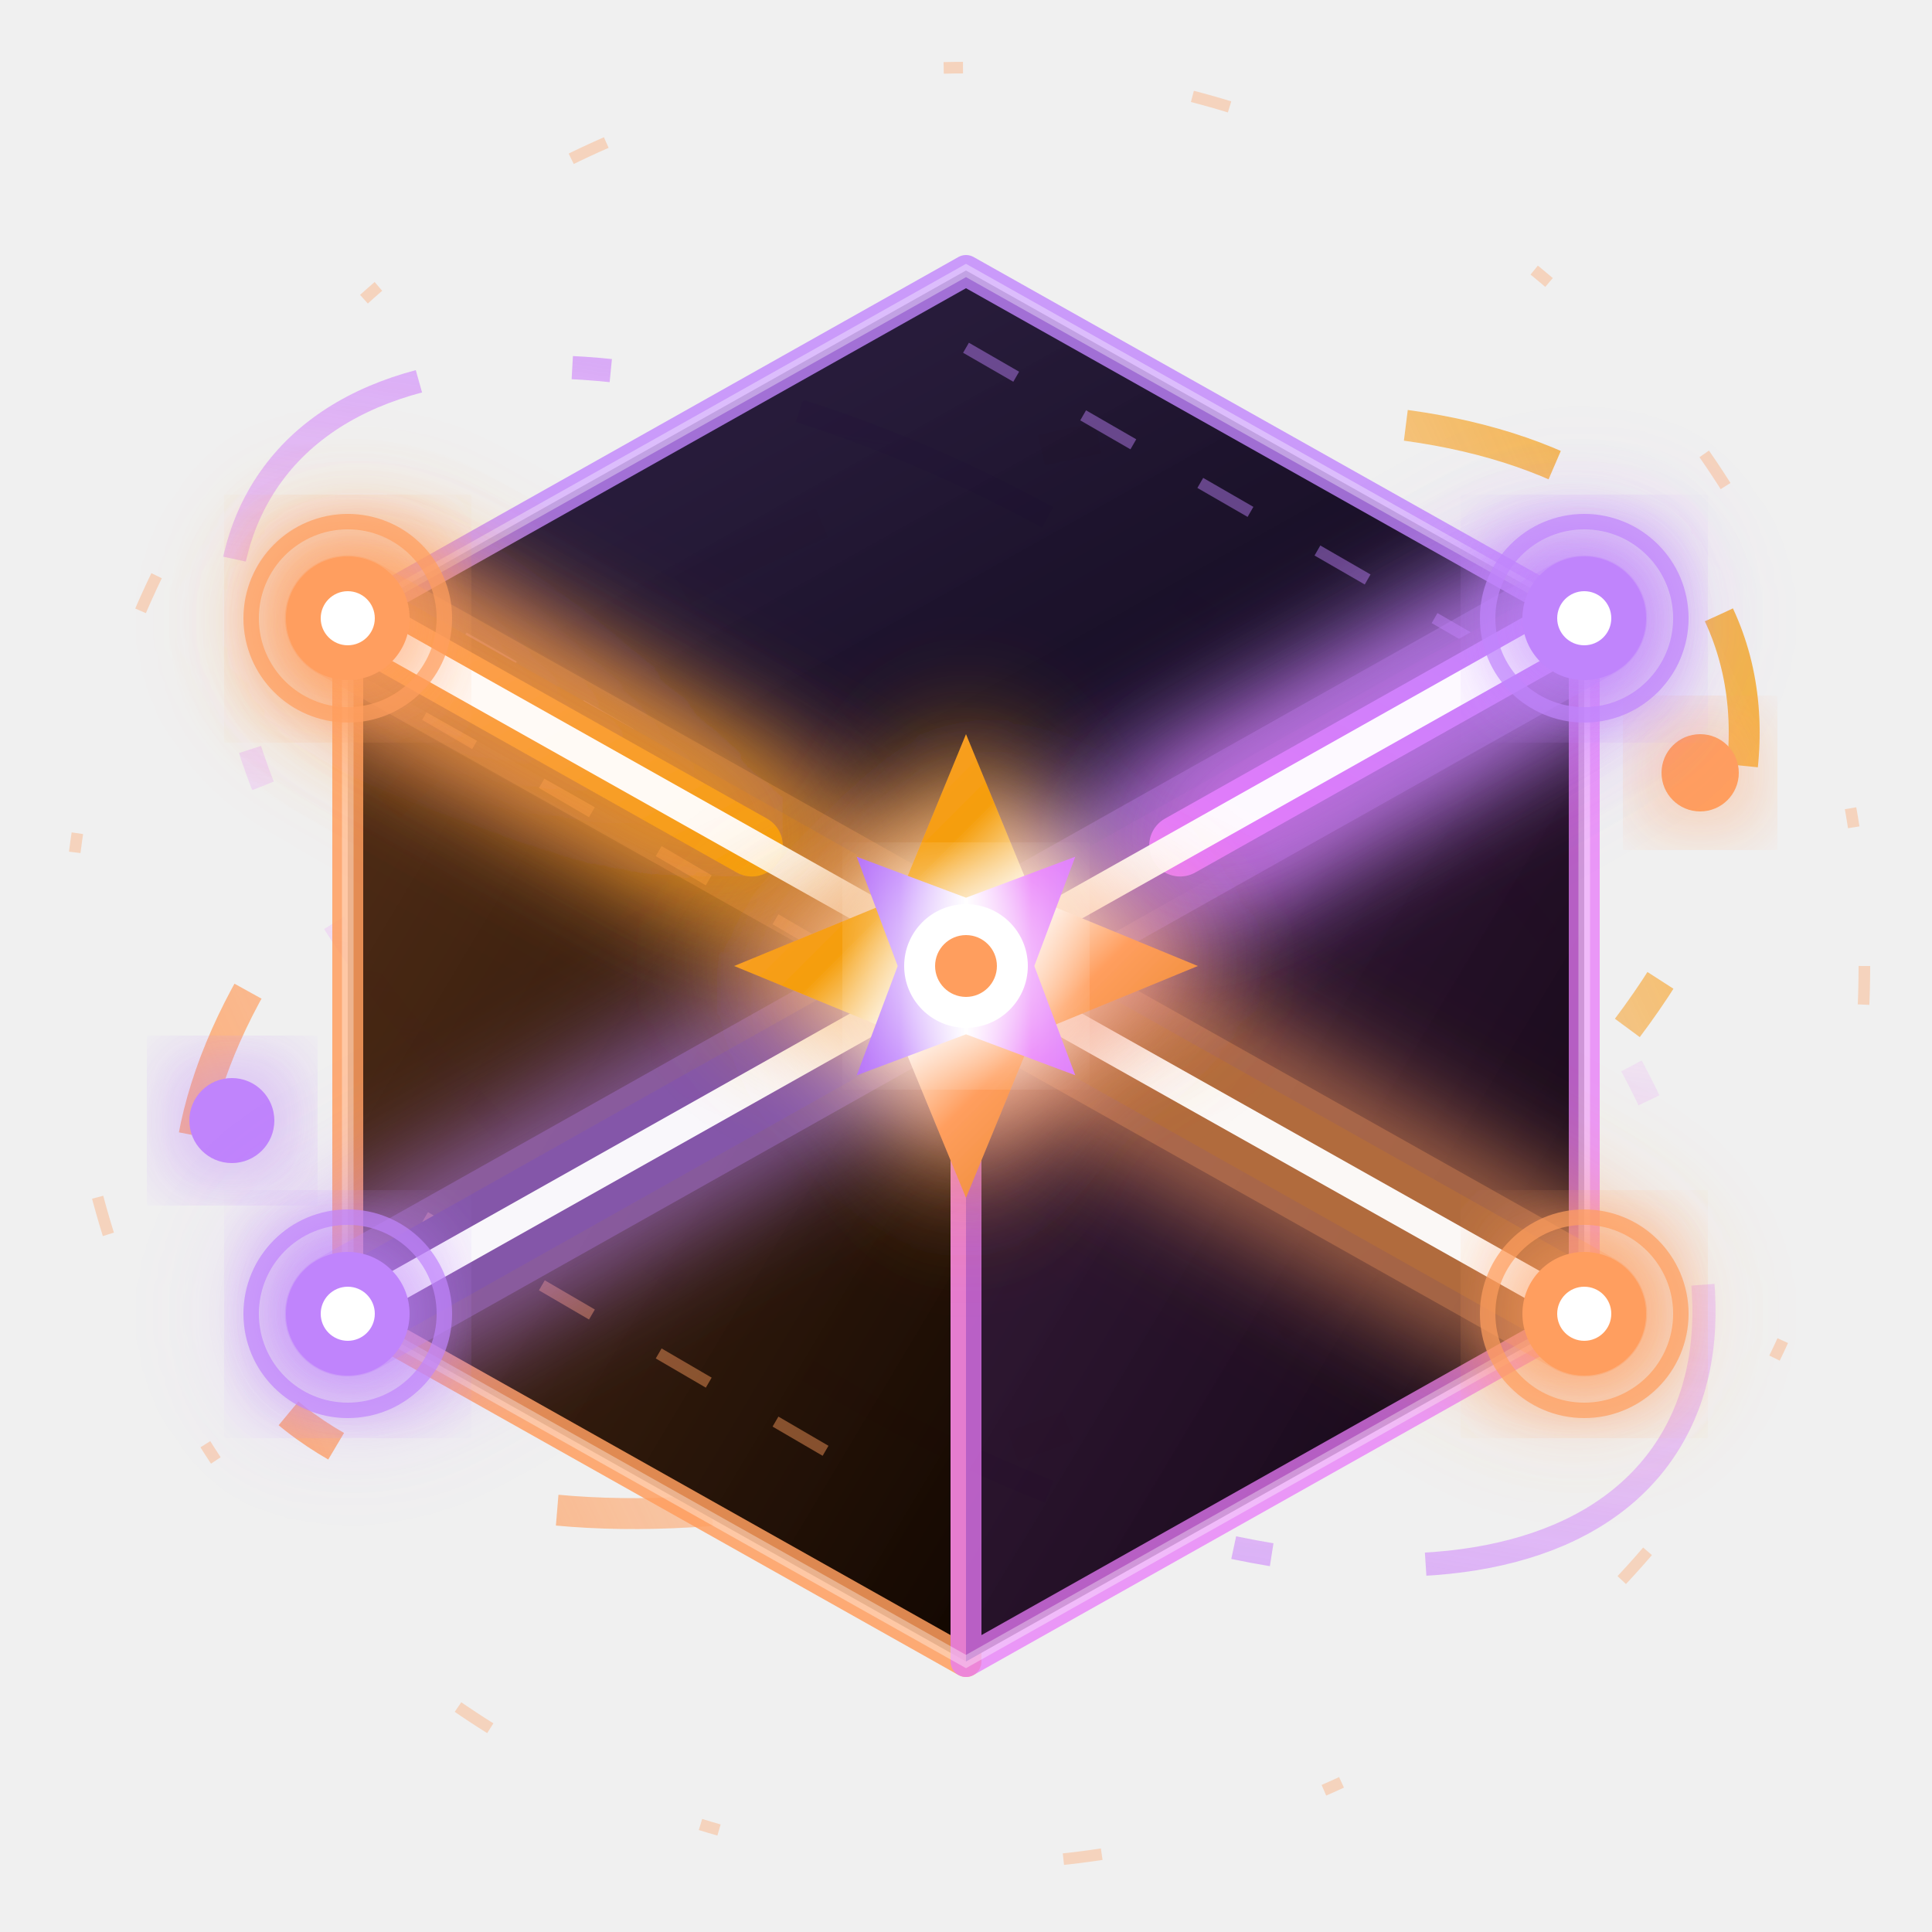
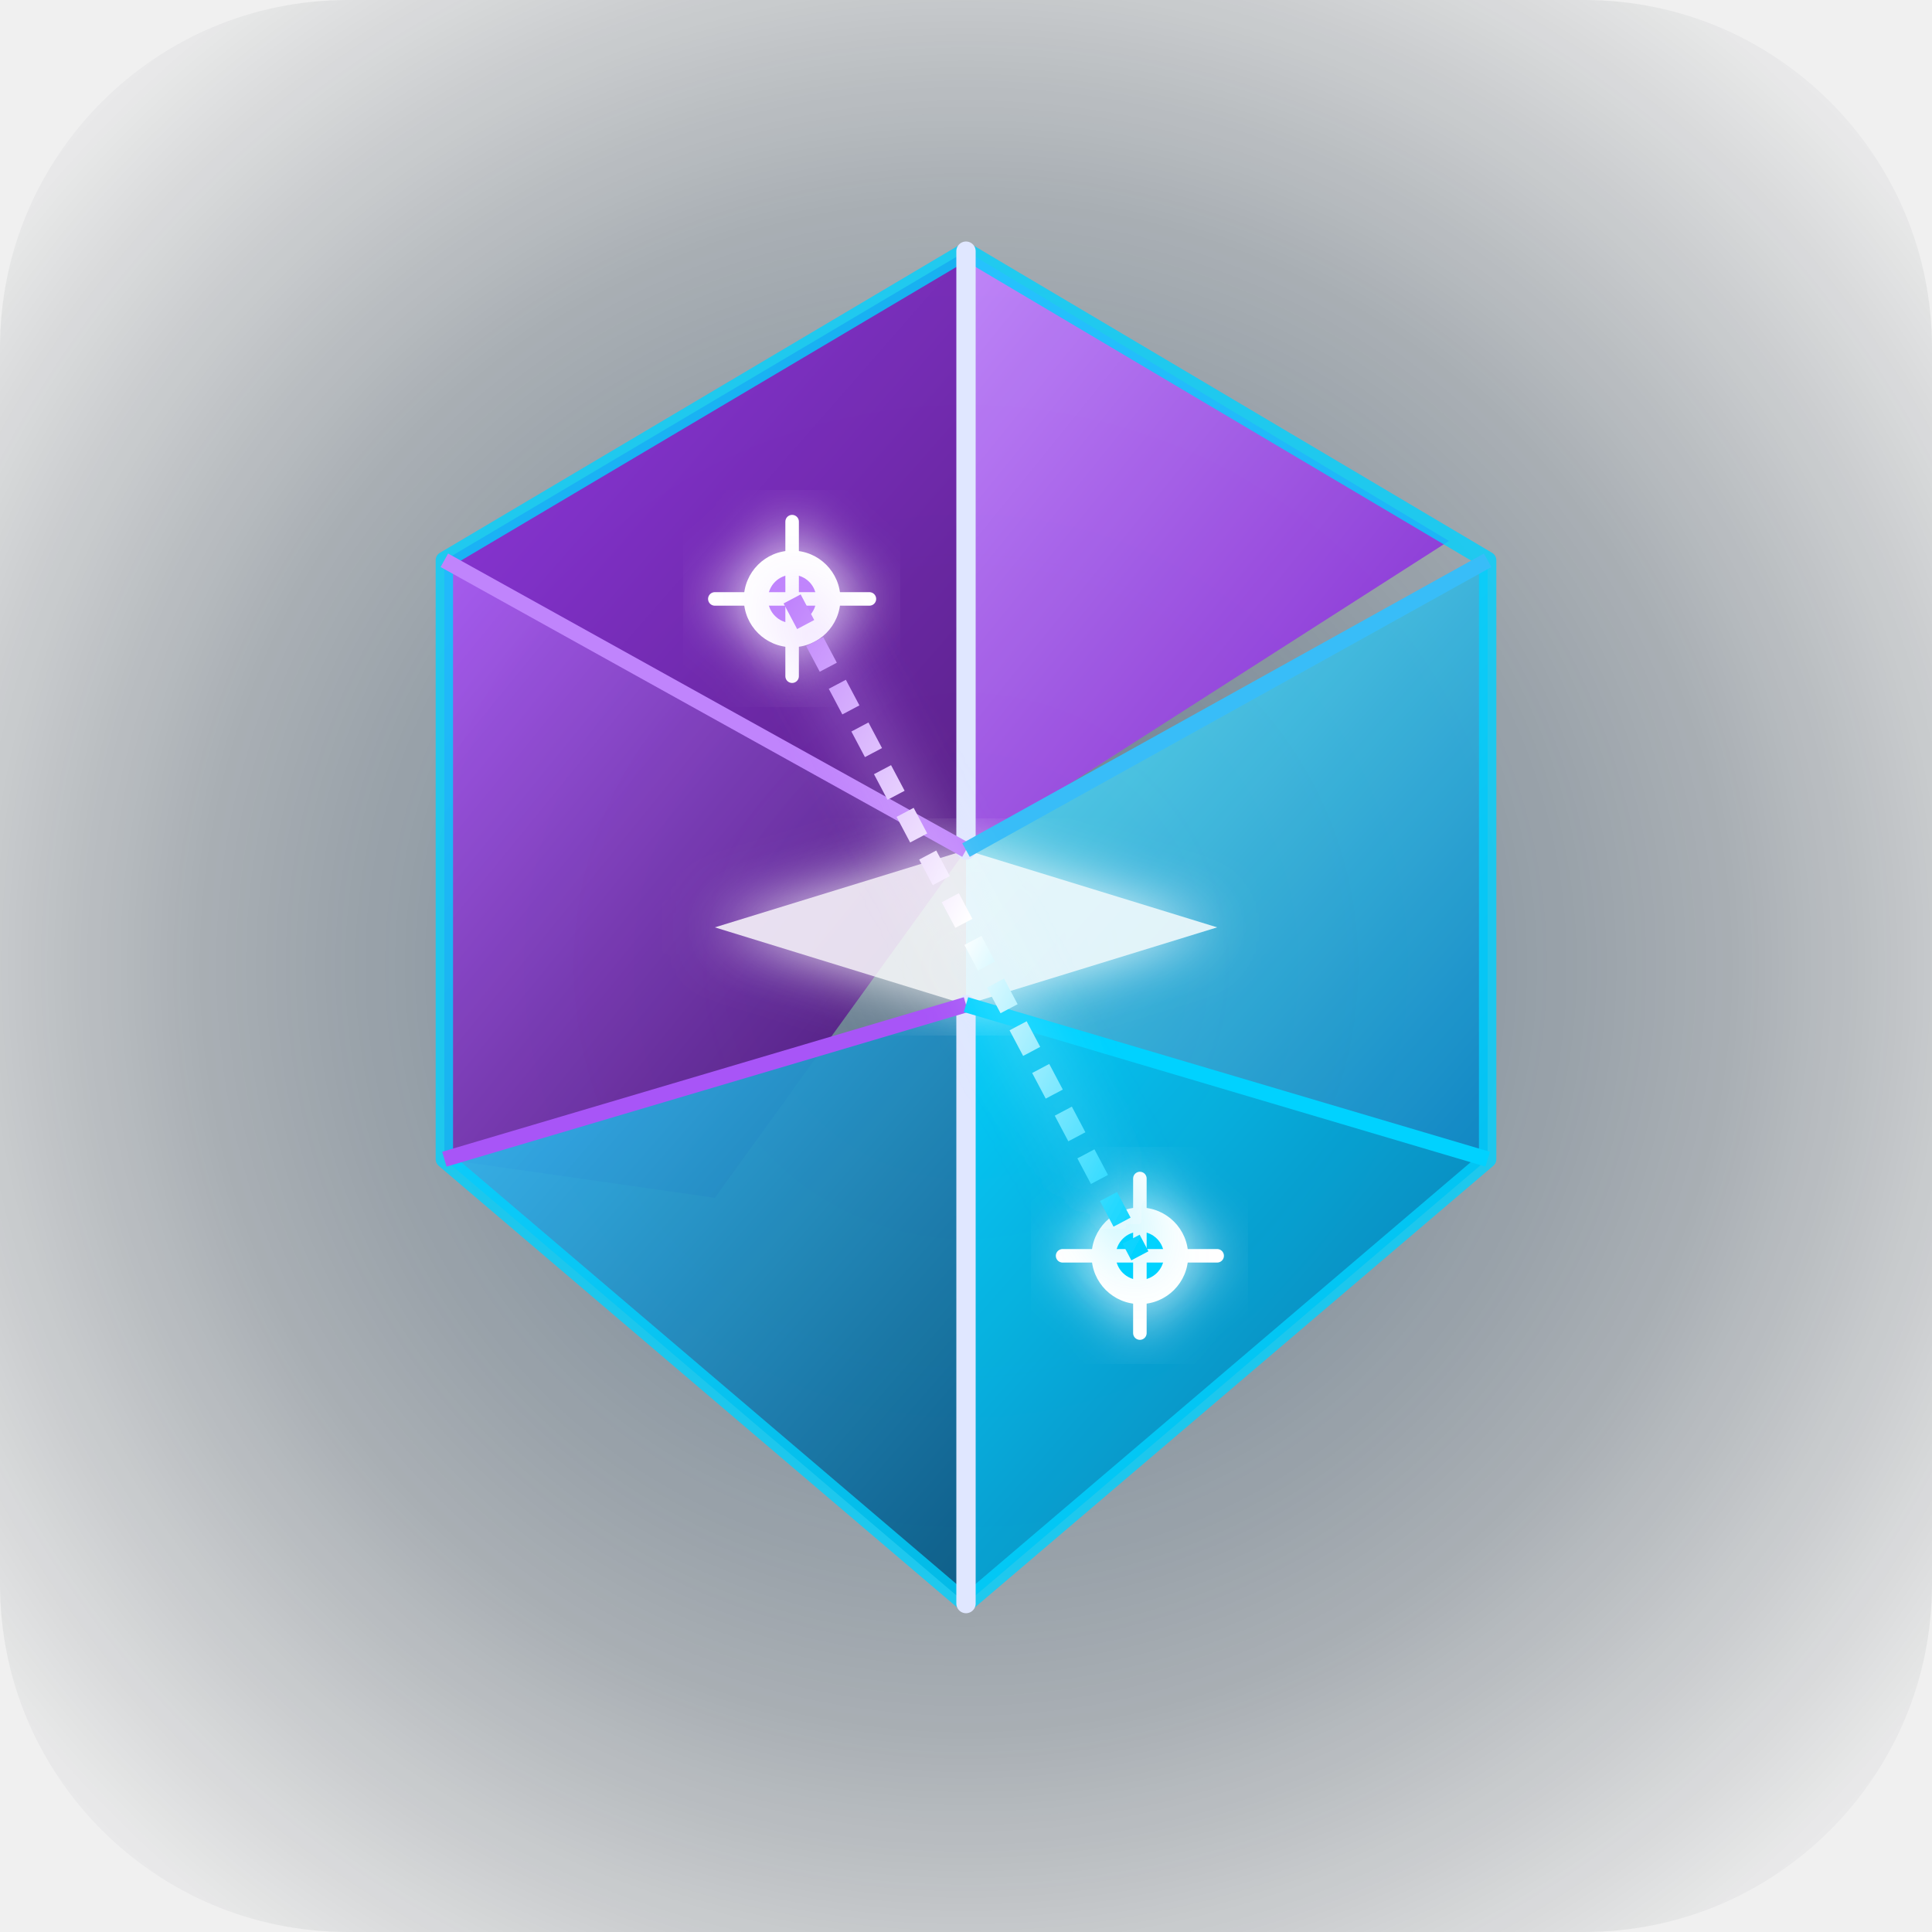
- <svg xmlns="http://www.w3.org/2000/svg" viewBox="0 0 100 100" fill="none">
-   <style>
-     @keyframes cubeFloat {
-       0%, 100% { transform: translateY(0px); }
-       50% { transform: translateY(-3.5px); }
-     }
-     @keyframes spinClockwise {
-       0% { transform: rotate(0deg); }
-       100% { transform: rotate(360deg); }
-     }
-     @keyframes spinCounter {
-       0% { transform: rotate(360deg); }
-       100% { transform: rotate(0deg); }
-     }
-     @keyframes starSpin {
-       0% { transform: rotate(0deg) scale(0.9); }
-       50% { transform: rotate(180deg) scale(1.25); }
-       100% { transform: rotate(360deg) scale(0.9); }
-     }
-     @keyframes beamFlow1 {
-       0% { stroke-dashoffset: 148; }
-       100% { stroke-dashoffset: 0; }
-     }
-     @keyframes beamFlow2 {
-       0% { stroke-dashoffset: -148; }
-       100% { stroke-dashoffset: 0; }
-     }
-     @keyframes flashPulse {
-       0%, 100% { opacity: 0.55; }
-       50% { opacity: 1; }
-     }
- 
-     .cube-float-group {
-       animation: cubeFloat 4s ease-in-out infinite;
-       transform-origin: 50px 50px;
-     }
-     .orbit-gold {
-       animation: spinClockwise 10s linear infinite;
-       transform-origin: 50px 50px;
-     }
-     .orbit-violet {
-       animation: spinCounter 12s linear infinite;
-       transform-origin: 50px 50px;
-     }
-     .nova-star {
-       animation: starSpin 6s linear infinite;
-       transform-origin: 50px 50px;
-     }
-     .flow-sunset-beam {
-       stroke-dasharray: 24 50;
-       animation: beamFlow1 1.4s linear infinite;
-     }
-     .flow-violet-beam {
-       stroke-dasharray: 24 50;
-       animation: beamFlow2 1.4s linear infinite;
-     }
-     .ambient-flash {
-       animation: flashPulse 2.4s ease-in-out infinite;
-     }
-   </style>
+ <svg xmlns="http://www.w3.org/2000/svg" viewBox="0 0 200 200" width="100%" height="100%">
  <defs>
-     <linearGradient id="vueFacetTop" x1="0%" y1="0%" x2="100%" y2="100%">
-       <stop offset="0%" stop-color="#2a1b42" stop-opacity="0.95" />
-       <stop offset="50%" stop-color="#180e28" stop-opacity="0.98" />
-       <stop offset="100%" stop-color="#0d0716" stop-opacity="1" />
+     <radialGradient id="prism-bg" cx="50%" cy="50%" r="65%">
+       <stop offset="0%" stop-color="#002b4d" stop-opacity="0.6" />
+       <stop offset="60%" stop-color="#001426" stop-opacity="0.3" />
+       <stop offset="100%" stop-color="#000b14" stop-opacity="0" />
+     </radialGradient>
+     <linearGradient id="singbox-facet-1" x1="0%" y1="0%" x2="100%" y2="100%">
+       <stop offset="0%" stop-color="#c084fc" />
+       <stop offset="100%" stop-color="#7e22ce" />
    </linearGradient>
-     <linearGradient id="vueFacetLeft" x1="0%" y1="0%" x2="100%" y2="100%">
-       <stop offset="0%" stop-color="#4a240c" stop-opacity="0.95" />
-       <stop offset="60%" stop-color="#2a1406" stop-opacity="0.98" />
-       <stop offset="100%" stop-color="#120701" stop-opacity="1" />
+     <linearGradient id="singbox-facet-2" x1="0%" y1="0%" x2="100%" y2="100%">
+       <stop offset="0%" stop-color="#9333ea" />
+       <stop offset="100%" stop-color="#581c87" />
    </linearGradient>
-     <linearGradient id="vueFacetRight" x1="0%" y1="0%" x2="100%" y2="100%">
-       <stop offset="0%" stop-color="#341638" stop-opacity="0.95" />
-       <stop offset="60%" stop-color="#1d0a20" stop-opacity="0.98" />
-       <stop offset="100%" stop-color="#0c040d" stop-opacity="1" />
+     <linearGradient id="singbox-facet-3" x1="0%" y1="0%" x2="100%" y2="100%">
+       <stop offset="0%" stop-color="#a855f7" />
+       <stop offset="100%" stop-color="#3b0764" />
    </linearGradient>
-     <linearGradient id="vueLaserSunset" x1="0%" y1="0%" x2="100%" y2="100%">
-       <stop offset="0%" stop-color="#FF9E5E" />
-       <stop offset="35%" stop-color="#F59E0B" />
-       <stop offset="50%" stop-color="#FFFFFF" />
-       <stop offset="65%" stop-color="#FF9E5E" />
-       <stop offset="100%" stop-color="#D97706" />
+     <linearGradient id="mihomo-facet-1" x1="0%" y1="0%" x2="100%" y2="100%">
+       <stop offset="0%" stop-color="#67e8f9" />
+       <stop offset="100%" stop-color="#0284c7" />
    </linearGradient>
-     <linearGradient id="vueLaserViolet" x1="100%" y1="0%" x2="0%" y2="100%">
-       <stop offset="0%" stop-color="#C084FC" />
-       <stop offset="35%" stop-color="#E879F9" />
-       <stop offset="50%" stop-color="#FFFFFF" />
-       <stop offset="65%" stop-color="#C084FC" />
-       <stop offset="100%" stop-color="#9333EA" />
+     <linearGradient id="mihomo-facet-2" x1="0%" y1="0%" x2="100%" y2="100%">
+       <stop offset="0%" stop-color="#00d2ff" />
+       <stop offset="100%" stop-color="#0369a1" />
    </linearGradient>
-     <linearGradient id="vueOrbitSunsetGrad" x1="0%" y1="0%" x2="100%" y2="0%">
-       <stop offset="0%" stop-color="#FF9E5E" stop-opacity="0.95" />
-       <stop offset="50%" stop-color="#FF9E5E" stop-opacity="0.15" />
-       <stop offset="100%" stop-color="#F59E0B" stop-opacity="0.85" />
+     <linearGradient id="mihomo-facet-3" x1="0%" y1="0%" x2="100%" y2="100%">
+       <stop offset="0%" stop-color="#38bdf8" />
+       <stop offset="100%" stop-color="#075985" />
    </linearGradient>
-     <linearGradient id="vueOrbitVioletGrad" x1="0%" y1="0%" x2="100%" y2="100%">
-       <stop offset="0%" stop-color="#C084FC" stop-opacity="0.95" />
-       <stop offset="50%" stop-color="#E879F9" stop-opacity="0.15" />
-       <stop offset="100%" stop-color="#C084FC" stop-opacity="0.85" />
+     <linearGradient id="fusion-beam" x1="0%" y1="0%" x2="100%" y2="100%">
+       <stop offset="0%" stop-color="#c084fc" />
+       <stop offset="50%" stop-color="#ffffff" />
+       <stop offset="100%" stop-color="#00d2ff" />
    </linearGradient>
-     <filter id="vueHyperBloom" x="-50%" y="-50%" width="200%" height="200%">
-       <feGaussianBlur stdDeviation="3" result="glow1" />
-       <feGaussianBlur stdDeviation="1.5" result="glow2" />
+     <filter id="nova-glow" x="-20%" y="-20%" width="140%" height="140%">
+       <feGaussianBlur stdDeviation="3" result="blur" />
      <feMerge>
-         <feMergeNode in="glow1" />
-         <feMergeNode in="glow2" />
-         <feMergeNode in="SourceGraphic" />
-       </feMerge>
-     </filter>
-     <filter id="vueIntenseCore" x="-60%" y="-60%" width="220%" height="220%">
-       <feGaussianBlur stdDeviation="4" result="flare" />
-       <feMerge>
-         <feMergeNode in="flare" />
+         <feMergeNode in="blur" />
        <feMergeNode in="SourceGraphic" />
      </feMerge>
    </filter>
  </defs>
-   <g class="orbit-gold">
-     <ellipse cx="50" cy="50" rx="43" ry="24" transform="rotate(-25 50 50)" stroke="url(#vueOrbitSunsetGrad)" stroke-width="1.6" stroke-dasharray="8 12 3 16" fill="none" opacity="0.85" />
-     <circle cx="88" cy="40" r="2" fill="#FF9E5E" filter="url(#vueHyperBloom)">
-       <animate attributeName="r" values="1.6;2.5;1.6" dur="2s" repeatCount="indefinite" />
-     </circle>
+   <rect x="0" y="0" width="200" height="200" rx="36" fill="url(#prism-bg)" />
+   <polygon points="100,26 150,56 100,88" fill="url(#singbox-facet-1)" opacity="0.95" />
+   <polygon points="100,26 100,88 46,58" fill="url(#singbox-facet-2)" opacity="0.95" />
+   <polygon points="46,58 100,88 74,124 46,120" fill="url(#singbox-facet-3)" opacity="0.9" />
+   <polygon points="100,166 154,120 100,104" fill="url(#mihomo-facet-2)" opacity="0.95" />
+   <polygon points="100,166 100,104 46,120" fill="url(#mihomo-facet-3)" opacity="0.95" />
+   <polygon points="154,58 154,120 100,104 100,88" fill="url(#mihomo-facet-1)" opacity="0.9" />
+   <polygon points="100,88 126,96 100,104 74,96" fill="#ffffff" opacity="0.85" filter="url(#nova-glow)" />
+   <polygon points="100,26 154,58 154,120 100,166 46,120 46,58" fill="none" stroke="#00d2ff" stroke-width="1.8" stroke-linejoin="round" opacity="0.8" />
+   <line x1="100" y1="26" x2="100" y2="88" stroke="#e0e7ff" stroke-width="2" stroke-linecap="round" />
+   <line x1="100" y1="104" x2="100" y2="166" stroke="#e0e7ff" stroke-width="2" stroke-linecap="round" />
+   <line x1="46" y1="58" x2="100" y2="88" stroke="#c084fc" stroke-width="1.6" />
+   <line x1="154" y1="58" x2="100" y2="88" stroke="#38bdf8" stroke-width="1.6" />
+   <line x1="46" y1="120" x2="100" y2="104" stroke="#a855f7" stroke-width="1.6" />
+   <line x1="154" y1="120" x2="100" y2="104" stroke="#00d2ff" stroke-width="1.6" />
+   <g filter="url(#nova-glow)">
+     <circle cx="82" cy="62" r="5" fill="#ffffff" />
+     <circle cx="82" cy="62" r="2.5" fill="#c084fc" />
+     <line x1="74" y1="62" x2="90" y2="62" stroke="#ffffff" stroke-width="1.4" stroke-linecap="round" />
+     <line x1="82" y1="54" x2="82" y2="70" stroke="#ffffff" stroke-width="1.4" stroke-linecap="round" />
  </g>
-   <g class="orbit-violet">
-     <ellipse cx="50" cy="50" rx="44" ry="22" transform="rotate(35 50 50)" stroke="url(#vueOrbitVioletGrad)" stroke-width="1.2" stroke-dasharray="14 8 2 10" fill="none" opacity="0.85" />
-     <circle cx="12" cy="58" r="2.2" fill="#C084FC" filter="url(#vueHyperBloom)">
-       <animate attributeName="r" values="2.4;1.5;2.4" dur="2s" repeatCount="indefinite" />
-     </circle>
+   <g filter="url(#nova-glow)">
+     <circle cx="118" cy="130" r="5" fill="#ffffff" />
+     <circle cx="118" cy="130" r="2.5" fill="#00d2ff" />
+     <line x1="110" y1="130" x2="126" y2="130" stroke="#ffffff" stroke-width="1.4" stroke-linecap="round" />
+     <line x1="118" y1="122" x2="118" y2="138" stroke="#ffffff" stroke-width="1.4" stroke-linecap="round" />
  </g>
-   <circle cx="50" cy="50" r="46.5" stroke="#FF9E5E" stroke-width="0.6" stroke-opacity="0.35" stroke-dasharray="2 18 1 12" fill="none" />
-   <g class="cube-float-group">
-     <polygon points="50,14 82,32 50,50 18,32" fill="url(#vueFacetTop)" stroke="#C084FC" stroke-width="1.6" stroke-opacity="0.8" stroke-linejoin="round" />
-     <polygon points="18,32 50,50 50,86 18,68" fill="url(#vueFacetLeft)" stroke="#FF9E5E" stroke-width="1.6" stroke-opacity="0.85" stroke-linejoin="round" />
-     <polygon points="50,50 82,32 82,68 50,86" fill="url(#vueFacetRight)" stroke="#E879F9" stroke-width="1.6" stroke-opacity="0.75" stroke-linejoin="round" />
-     <path d="M50,18 L76,33 M24,33 L50,48" stroke="#C084FC" stroke-width="0.6" stroke-opacity="0.45" stroke-dasharray="3 4" />
-     <path d="M22,37 L46,51 M22,63 L46,77" stroke="#FF9E5E" stroke-width="0.6" stroke-opacity="0.45" stroke-dasharray="3 4" />
-     <path d="M50,14 L82,32 L82,68 L50,86 L18,68 L18,32 Z" stroke="#FFFFFF" stroke-width="0.6" stroke-opacity="0.35" fill="none" />
-     <path d="M18,32 L50,50 L82,68" stroke="#3d1e0a" stroke-width="4.5" stroke-linecap="round" stroke-linejoin="round" />
-     <path class="ambient-flash" d="M18,32 L50,50 L82,68" stroke="#FF9E5E" stroke-width="6.5" stroke-linecap="round" stroke-linejoin="round" opacity="0.6" filter="url(#vueHyperBloom)" />
-     <path class="flow-sunset-beam" d="M18,32 L50,50 L82,68" stroke="url(#vueLaserSunset)" stroke-width="3.2" stroke-linecap="round" stroke-linejoin="round" filter="url(#vueHyperBloom)" />
-     <path d="M18,32 L50,50 L82,68" stroke="#FFFFFF" stroke-width="1.6" stroke-linecap="round" stroke-linejoin="round" opacity="0.95" />
-     <path d="M82,32 L50,50 L18,68" stroke="#2a122e" stroke-width="4.5" stroke-linecap="round" stroke-linejoin="round" />
-     <path class="ambient-flash" d="M82,32 L50,50 L18,68" stroke="#C084FC" stroke-width="6.5" stroke-linecap="round" stroke-linejoin="round" opacity="0.6" filter="url(#vueHyperBloom)" />
-     <path class="flow-violet-beam" d="M82,32 L50,50 L18,68" stroke="url(#vueLaserViolet)" stroke-width="3.2" stroke-linecap="round" stroke-linejoin="round" filter="url(#vueHyperBloom)" />
-     <path d="M82,32 L50,50 L18,68" stroke="#FFFFFF" stroke-width="1.6" stroke-linecap="round" stroke-linejoin="round" opacity="0.95" />
-     <circle cx="18" cy="32" r="3.2" fill="#FF9E5E" filter="url(#vueHyperBloom)" />
-     <circle cx="18" cy="32" r="1.4" fill="#FFFFFF" />
-     <circle cx="18" cy="32" r="5" stroke="#FF9E5E" stroke-width="0.8" fill="none" opacity="0.7">
-       <animate attributeName="r" values="3.5;6.5;3.5" dur="1.8s" repeatCount="indefinite" />
-       <animate attributeName="opacity" values="0.8;0;0.8" dur="1.8s" repeatCount="indefinite" />
-     </circle>
-     <circle cx="82" cy="68" r="3.2" fill="#FF9E5E" filter="url(#vueHyperBloom)" />
-     <circle cx="82" cy="68" r="1.4" fill="#FFFFFF" />
-     <circle cx="82" cy="68" r="5" stroke="#FF9E5E" stroke-width="0.8" fill="none" opacity="0.7">
-       <animate attributeName="r" values="3.5;6.5;3.5" dur="1.8s" repeatCount="indefinite" />
-       <animate attributeName="opacity" values="0.8;0;0.8" dur="1.8s" repeatCount="indefinite" />
-     </circle>
-     <circle cx="82" cy="32" r="3.2" fill="#C084FC" filter="url(#vueHyperBloom)" />
-     <circle cx="82" cy="32" r="1.4" fill="#FFFFFF" />
-     <circle cx="82" cy="32" r="5" stroke="#C084FC" stroke-width="0.8" fill="none" opacity="0.7">
-       <animate attributeName="r" values="3.5;6.5;3.5" dur="1.8s" repeatCount="indefinite" begin="0.9s" />
-       <animate attributeName="opacity" values="0.8;0;0.8" dur="1.8s" repeatCount="indefinite" begin="0.9s" />
-     </circle>
-     <circle cx="18" cy="68" r="3.2" fill="#C084FC" filter="url(#vueHyperBloom)" />
-     <circle cx="18" cy="68" r="1.4" fill="#FFFFFF" />
-     <circle cx="18" cy="68" r="5" stroke="#C084FC" stroke-width="0.8" fill="none" opacity="0.7">
-       <animate attributeName="r" values="3.5;6.5;3.5" dur="1.8s" repeatCount="indefinite" begin="0.9s" />
-       <animate attributeName="opacity" values="0.8;0;0.8" dur="1.8s" repeatCount="indefinite" begin="0.9s" />
-     </circle>
-     <circle cx="50" cy="50" r="4" stroke="#FFFFFF" stroke-width="1.5" fill="none" opacity="0.9">
-       <animate attributeName="r" values="2;18" dur="1.8s" repeatCount="indefinite" />
-       <animate attributeName="opacity" values="1;0" dur="1.8s" repeatCount="indefinite" />
-       <animate attributeName="stroke" values="#FFFFFF;#FF9E5E;#C084FC;#F59E0B" dur="1.8s" repeatCount="indefinite" />
-     </circle>
-     <circle cx="50" cy="50" r="4" stroke="#FF9E5E" stroke-width="1.6" fill="none" opacity="0.9">
-       <animate attributeName="r" values="2;18" dur="1.8s" repeatCount="indefinite" begin="0.9s" />
-       <animate attributeName="opacity" values="1;0" dur="1.8s" repeatCount="indefinite" begin="0.9s" />
-       <animate attributeName="stroke" values="#FFFFFF;#C084FC;#F59E0B;#FF9E5E" dur="1.8s" repeatCount="indefinite" begin="0.9s" />
-     </circle>
-     <line x1="28" y1="50" x2="72" y2="50" stroke="#FFFFFF" stroke-width="1.4" opacity="0.9" filter="url(#vueIntenseCore)">
-       <animate attributeName="stroke-width" values="0.8;2;0.8" dur="2s" repeatCount="indefinite" />
-       <animate attributeName="opacity" values="0.7;1;0.7" dur="2s" repeatCount="indefinite" />
-     </line>
-     <g class="nova-star">
-       <polygon points="50,38 53.5,46.5 62,50 53.5,53.5 50,62 46.5,53.5 38,50 46.5,46.5" fill="url(#vueLaserSunset)" filter="url(#vueHyperBloom)" />
-       <polygon points="50,42 52.5,47.5 58,50 52.5,52.5 50,58 47.5,52.5 42,50 47.5,47.5" fill="url(#vueLaserViolet)" transform="rotate(45 50 50)" />
-       <circle cx="50" cy="50" r="3.2" fill="#FFFFFF" filter="url(#vueHyperBloom)" />
-       <circle cx="50" cy="50" r="1.6" fill="#FF9E5E" />
-     </g>
-   </g>
+   <line x1="82" y1="62" x2="118" y2="130" stroke="url(#fusion-beam)" stroke-width="2" stroke-dasharray="3 2" filter="url(#nova-glow)" />
</svg>
